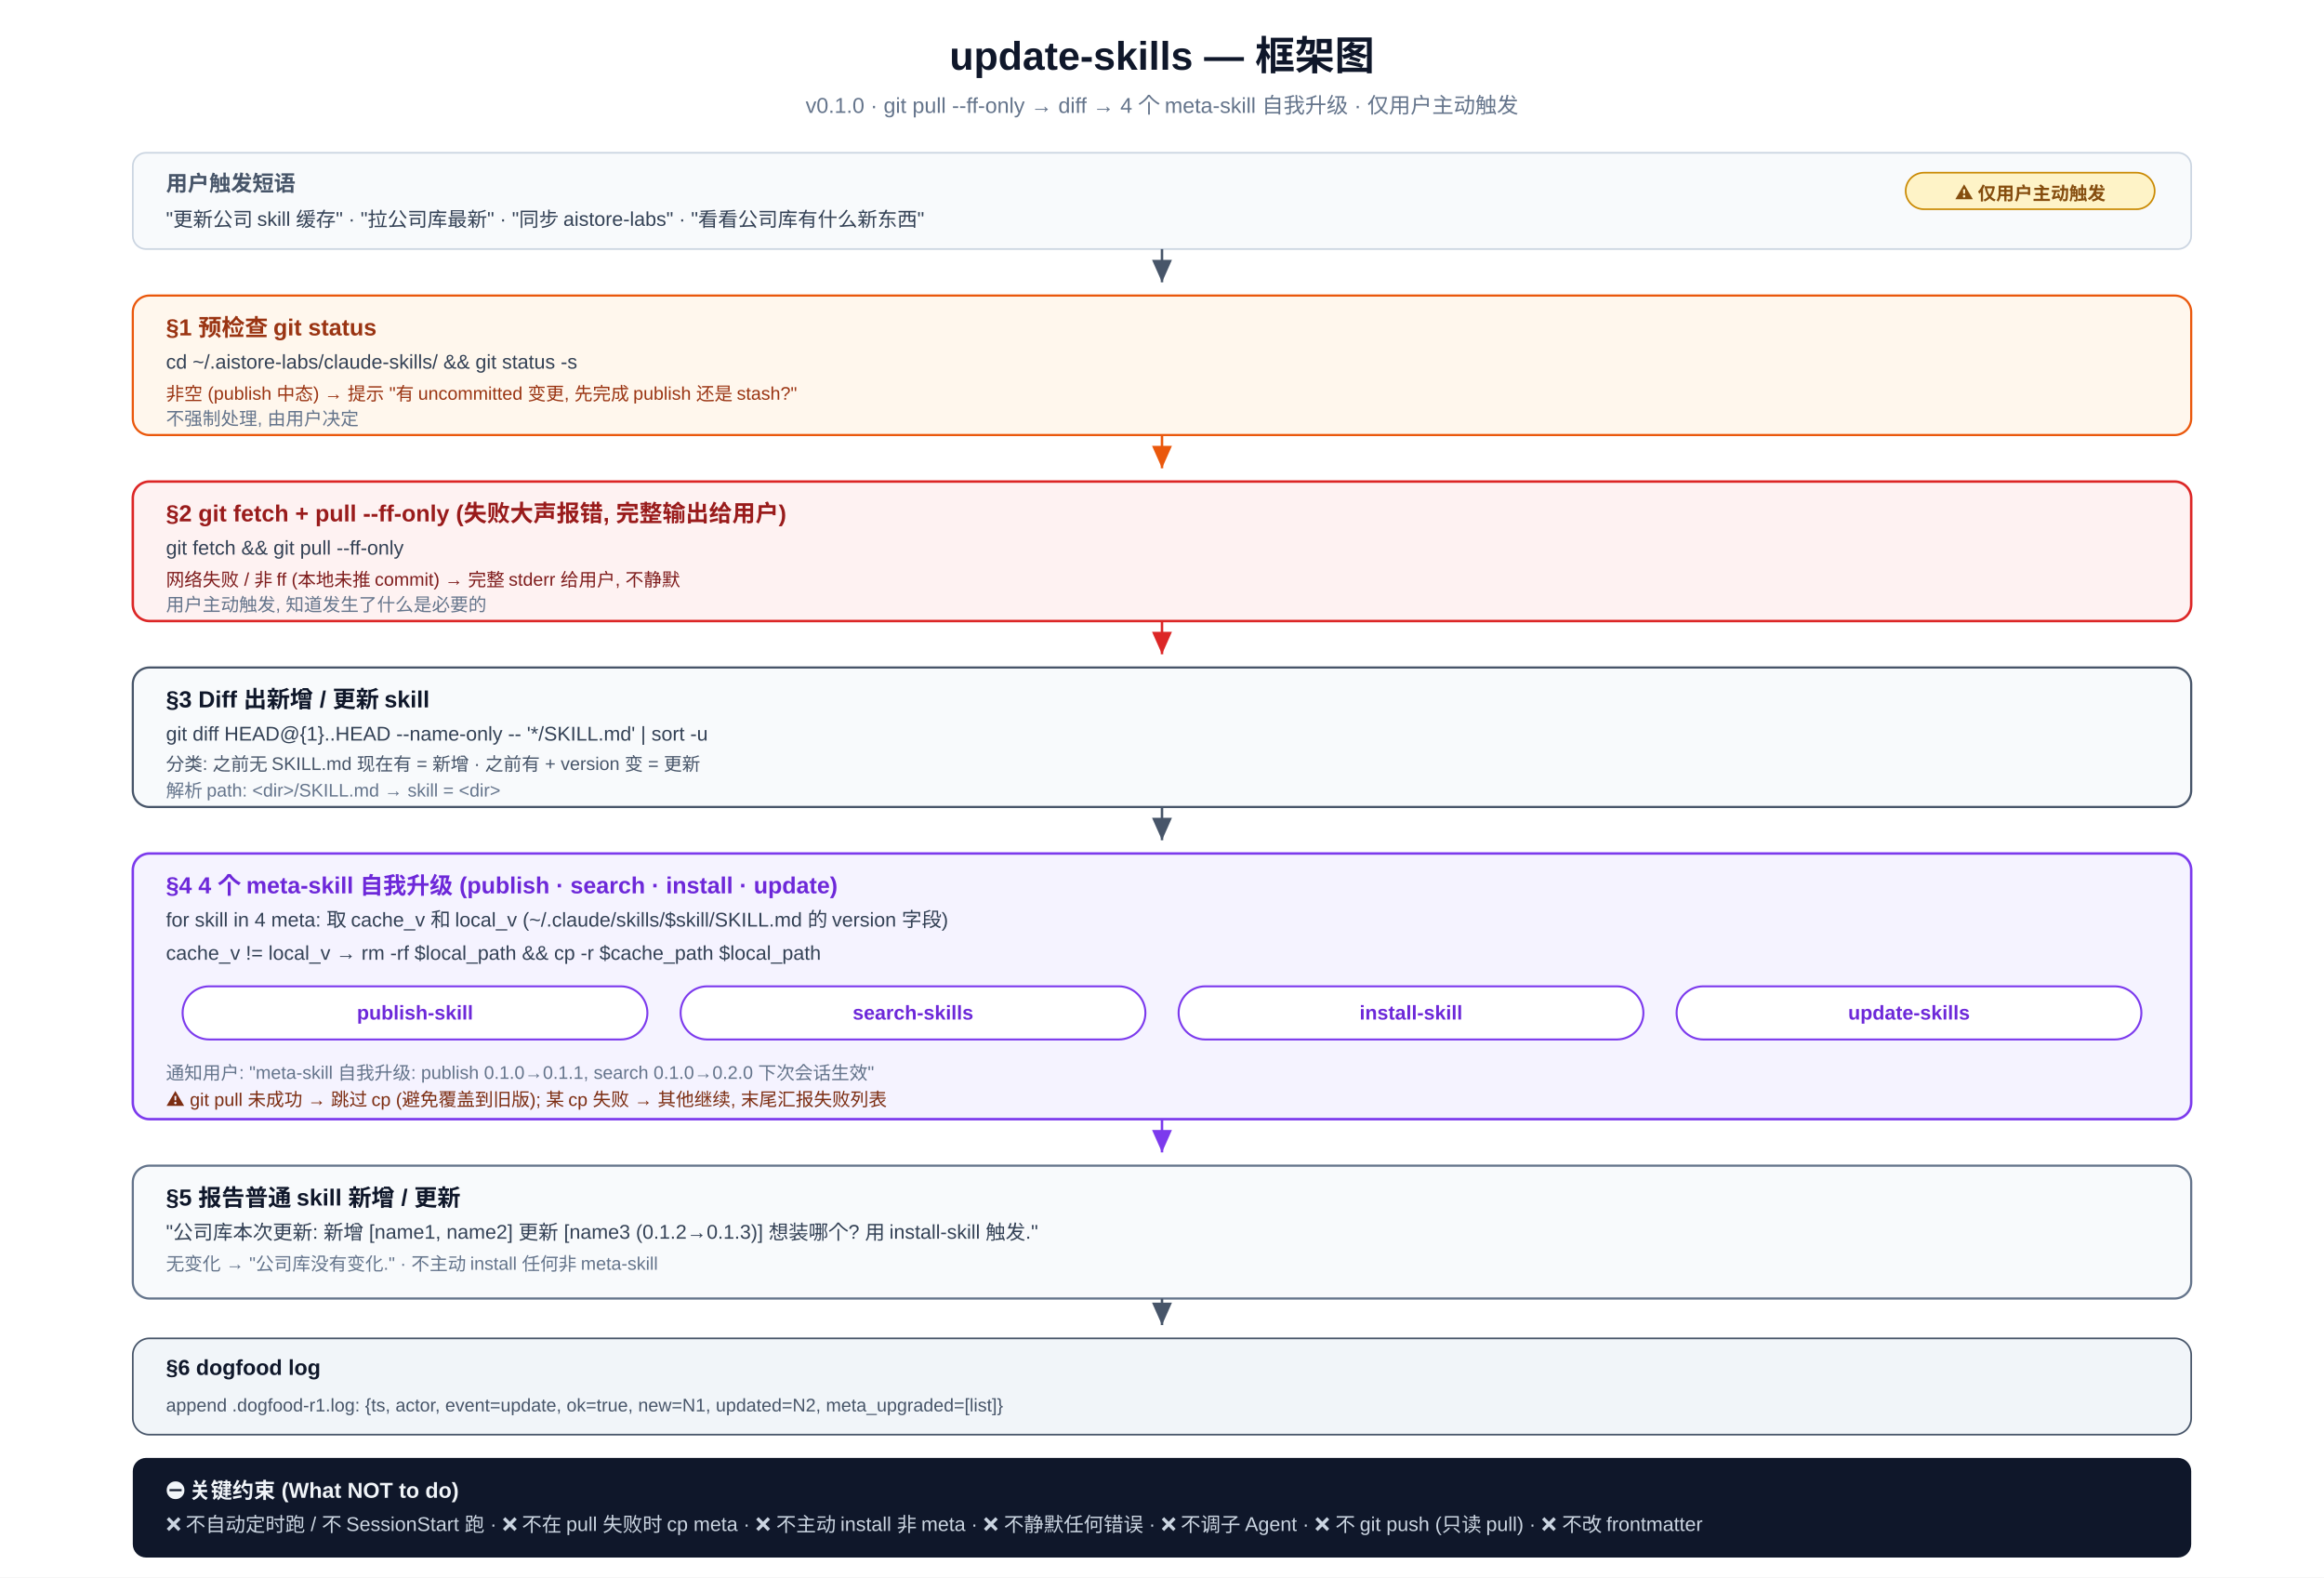
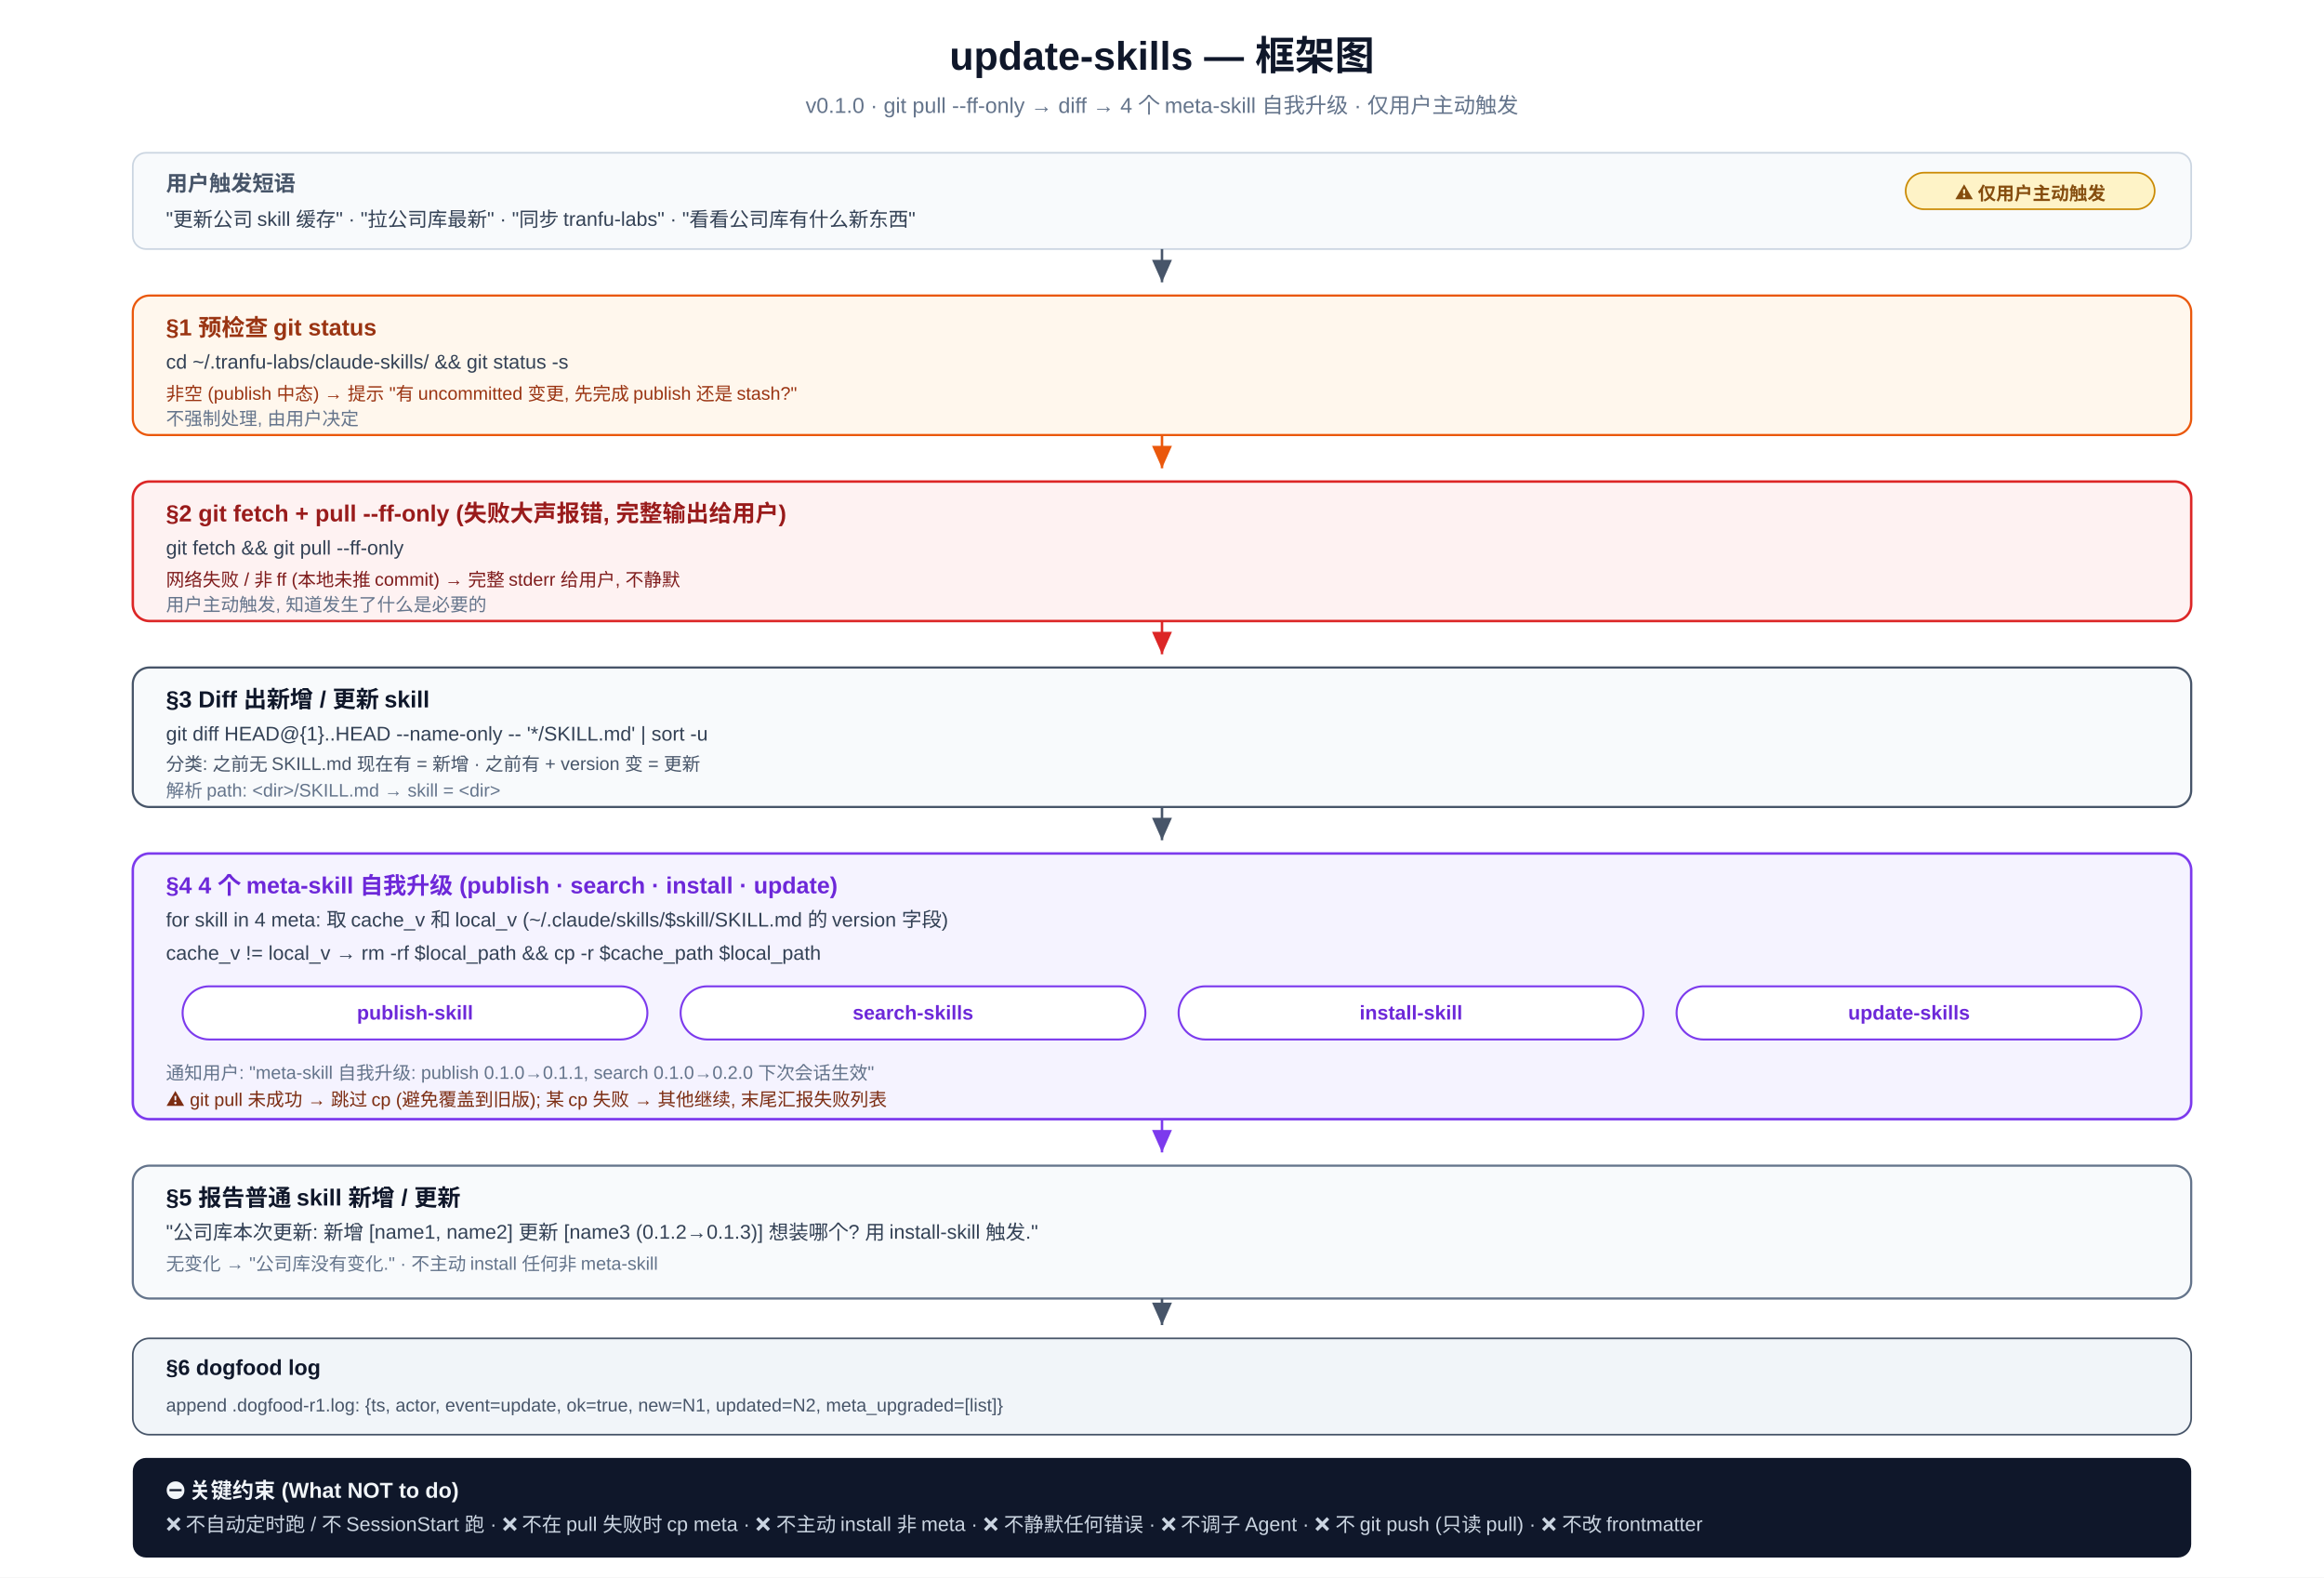
<svg xmlns="http://www.w3.org/2000/svg" viewBox="0 0 1400 950" font-family="system-ui, -apple-system, &quot;PingFang SC&quot;, &quot;Helvetica Neue&quot;, Arial, sans-serif">
  <defs>
    <style>text{font-family:system-ui,-apple-system,"PingFang SC","Helvetica Neue",Arial,sans-serif;}</style>
    <marker id="arrow-gray" markerWidth="10" markerHeight="8" refX="9" refY="4" orient="auto" markerUnits="strokeWidth">
      <path d="M0,0 L9,4 L0,8 Z" fill="#475569" />
    </marker>
    <marker id="arrow-blue" markerWidth="10" markerHeight="8" refX="9" refY="4" orient="auto" markerUnits="strokeWidth">
      <path d="M0,0 L9,4 L0,8 Z" fill="#2563eb" />
    </marker>
    <marker id="arrow-green" markerWidth="10" markerHeight="8" refX="9" refY="4" orient="auto" markerUnits="strokeWidth">
      <path d="M0,0 L9,4 L0,8 Z" fill="#059669" />
    </marker>
    <marker id="arrow-orange" markerWidth="10" markerHeight="8" refX="9" refY="4" orient="auto" markerUnits="strokeWidth">
      <path d="M0,0 L9,4 L0,8 Z" fill="#ea580c" />
    </marker>
    <marker id="arrow-purple" markerWidth="10" markerHeight="8" refX="9" refY="4" orient="auto" markerUnits="strokeWidth">
      <path d="M0,0 L9,4 L0,8 Z" fill="#7c3aed" />
    </marker>
    <marker id="arrow-amber" markerWidth="10" markerHeight="8" refX="9" refY="4" orient="auto" markerUnits="strokeWidth">
      <path d="M0,0 L9,4 L0,8 Z" fill="#ca8a04" />
    </marker>
    <marker id="arrow-red" markerWidth="10" markerHeight="8" refX="9" refY="4" orient="auto" markerUnits="strokeWidth">
      <path d="M0,0 L9,4 L0,8 Z" fill="#dc2626" />
    </marker>
    <filter id="soft" x="-20%" y="-20%" width="140%" height="140%">
      <feDropShadow dx="0" dy="1" stdDeviation="1.2" flood-color="#0f172a" flood-opacity="0.10" />
    </filter>
  </defs>
  <rect width="1400" height="950" fill="#ffffff" />
  <text x="700" y="42" text-anchor="middle" font-size="24" font-weight="700" fill="#0f172a">update-skills — 框架图</text>
  <text x="700" y="68" text-anchor="middle" font-size="13" fill="#64748b">v0.1.0 · git pull --ff-only → diff → 4 个 meta-skill 自我升级 · 仅用户主动触发</text>
  <rect x="80" y="92" width="1240" height="58" rx="8" fill="#f8fafc" stroke="#cbd5e1" stroke-width="1" />
  <text x="100" y="115" font-size="13" font-weight="600" fill="#475569">用户触发短语</text>
-   <text x="100" y="136" font-size="12" fill="#334155">"更新公司 skill 缓存" · "拉公司库最新" · "同步 aistore-labs" · "看看公司库有什么新东西"</text>
+   <text x="100" y="136" font-size="12" fill="#334155">"更新公司 skill 缓存" · "拉公司库最新" · "同步 tranfu-labs" · "看看公司库有什么新东西"</text>
  <rect x="1148" y="104" width="150" height="22" rx="11" fill="#fef3c7" stroke="#ca8a04" stroke-width="1" />
  <text x="1223" y="120" text-anchor="middle" font-size="11" font-weight="700" fill="#854d0e">⚠ 仅用户主动触发</text>
  <line x1="700" y1="150" x2="700" y2="170" stroke="#475569" stroke-width="1.5" marker-end="url(#arrow-gray)" />
  <rect x="80" y="178" width="1240" height="84" rx="10" fill="#fff7ed" stroke="#ea580c" stroke-width="1.3" />
  <text x="100" y="202" font-size="14" font-weight="700" fill="#9a3412">§1 预检查 git status</text>
-   <text x="100" y="222" font-size="12" fill="#334155">cd ~/.aistore-labs/claude-skills/  &amp;&amp;  git status -s</text>
+   <text x="100" y="222" font-size="12" fill="#334155">cd ~/.tranfu-labs/claude-skills/  &amp;&amp;  git status -s</text>
  <text x="100" y="241" font-size="11" fill="#9a3412">非空 (publish 中态) → 提示 "有 uncommitted 变更, 先完成 publish 还是 stash?"</text>
  <text x="100" y="256" font-size="11" fill="#64748b">不强制处理, 由用户决定</text>
  <line x1="700" y1="262" x2="700" y2="282" stroke="#ea580c" stroke-width="1.5" marker-end="url(#arrow-orange)" />
  <rect x="80" y="290" width="1240" height="84" rx="10" fill="#fef2f2" stroke="#dc2626" stroke-width="1.5" />
  <text x="100" y="314" font-size="14" font-weight="700" fill="#991b1b">§2 git fetch + pull --ff-only  (失败大声报错, 完整输出给用户)</text>
  <text x="100" y="334" font-size="12" fill="#334155">git fetch  &amp;&amp;  git pull --ff-only</text>
  <text x="100" y="353" font-size="11" fill="#7f1d1d">网络失败 / 非 ff (本地未推 commit) → 完整 stderr 给用户, 不静默</text>
  <text x="100" y="368" font-size="11" fill="#64748b">用户主动触发, 知道发生了什么是必要的</text>
  <line x1="700" y1="374" x2="700" y2="394" stroke="#dc2626" stroke-width="1.5" marker-end="url(#arrow-red)" />
  <rect x="80" y="402" width="1240" height="84" rx="10" fill="#f8fafc" stroke="#475569" stroke-width="1.3" />
  <text x="100" y="426" font-size="14" font-weight="700" fill="#0f172a">§3 Diff 出新增 / 更新 skill</text>
  <text x="100" y="446" font-size="12" fill="#334155">git diff HEAD@{1}..HEAD --name-only -- '*/SKILL.md'  |  sort -u</text>
  <text x="100" y="464" font-size="11" fill="#475569">分类: 之前无 SKILL.md 现在有 = 新增   ·   之前有 + version 变 = 更新</text>
  <text x="100" y="480" font-size="11" fill="#64748b">解析 path: &lt;dir&gt;/SKILL.md → skill = &lt;dir&gt;</text>
  <line x1="700" y1="486" x2="700" y2="506" stroke="#475569" stroke-width="1.5" marker-end="url(#arrow-gray)" />
  <rect x="80" y="514" width="1240" height="160" rx="10" fill="#f5f3ff" stroke="#7c3aed" stroke-width="1.5" />
  <text x="100" y="538" font-size="14" font-weight="700" fill="#6d28d9">§4 4 个 meta-skill 自我升级 (publish · search · install · update)</text>
  <text x="100" y="558" font-size="12" fill="#334155">for skill in 4 meta: 取 cache_v 和 local_v (~/.claude/skills/$skill/SKILL.md 的 version 字段)</text>
  <text x="100" y="578" font-size="12" fill="#334155">cache_v != local_v →  rm -rf $local_path  &amp;&amp;  cp -r $cache_path $local_path</text>
  <rect x="110" y="594" width="280" height="32" rx="16" fill="#ffffff" stroke="#7c3aed" stroke-width="1.2" />
  <text x="250" y="614" text-anchor="middle" font-size="12" font-weight="700" fill="#6d28d9">publish-skill</text>
  <rect x="410" y="594" width="280" height="32" rx="16" fill="#ffffff" stroke="#7c3aed" stroke-width="1.2" />
  <text x="550" y="614" text-anchor="middle" font-size="12" font-weight="700" fill="#6d28d9">search-skills</text>
  <rect x="710" y="594" width="280" height="32" rx="16" fill="#ffffff" stroke="#7c3aed" stroke-width="1.2" />
  <text x="850" y="614" text-anchor="middle" font-size="12" font-weight="700" fill="#6d28d9">install-skill</text>
  <rect x="1010" y="594" width="280" height="32" rx="16" fill="#ffffff" stroke="#7c3aed" stroke-width="1.2" />
  <text x="1150" y="614" text-anchor="middle" font-size="12" font-weight="700" fill="#6d28d9">update-skills</text>
  <text x="100" y="650" font-size="11" fill="#64748b">通知用户: "meta-skill 自我升级: publish 0.1.0→0.1.1, search 0.1.0→0.2.0  下次会话生效"</text>
  <text x="100" y="666" font-size="11" fill="#7c2d12">⚠ git pull 未成功 → 跳过 cp (避免覆盖到旧版); 某 cp 失败 → 其他继续, 末尾汇报失败列表</text>
  <line x1="700" y1="674" x2="700" y2="694" stroke="#7c3aed" stroke-width="1.5" marker-end="url(#arrow-purple)" />
  <rect x="80" y="702" width="1240" height="80" rx="10" fill="#f8fafc" stroke="#64748b" stroke-width="1.3" />
  <text x="100" y="726" font-size="14" font-weight="700" fill="#0f172a">§5 报告普通 skill 新增 / 更新</text>
  <text x="100" y="746" font-size="12" fill="#334155">"公司库本次更新:  新增 [name1, name2]   更新 [name3 (0.1.2→0.1.3)]   想装哪个? 用 install-skill 触发."</text>
  <text x="100" y="765" font-size="11" fill="#64748b">无变化 → "公司库没有变化."   ·  不主动 install 任何非 meta-skill</text>
  <line x1="700" y1="782" x2="700" y2="798" stroke="#475569" stroke-width="1.5" marker-end="url(#arrow-gray)" />
  <rect x="80" y="806" width="1240" height="58" rx="10" fill="#f1f5f9" stroke="#475569" stroke-width="1" />
  <text x="100" y="828" font-size="13" font-weight="700" fill="#0f172a">§6 dogfood log</text>
  <text x="100" y="850" font-size="11" fill="#475569">append .dogfood-r1.log: {ts, actor, event=update, ok=true, new=N1, updated=N2, meta_upgraded=[list]}</text>
  <rect x="80" y="878" width="1240" height="60" rx="8" fill="#0f172a" />
  <text x="100" y="902" font-size="13" font-weight="700" fill="#f1f5f9">⛔ 关键约束 (What NOT to do)</text>
  <text x="100" y="922" font-size="12" fill="#cbd5e1">❌ 不自动定时跑 / 不 SessionStart 跑 · ❌ 不在 pull 失败时 cp meta · ❌ 不主动 install 非 meta · ❌ 不静默任何错误 · ❌ 不调子 Agent · ❌ 不 git push (只读 pull) · ❌ 不改 frontmatter</text>
</svg>
